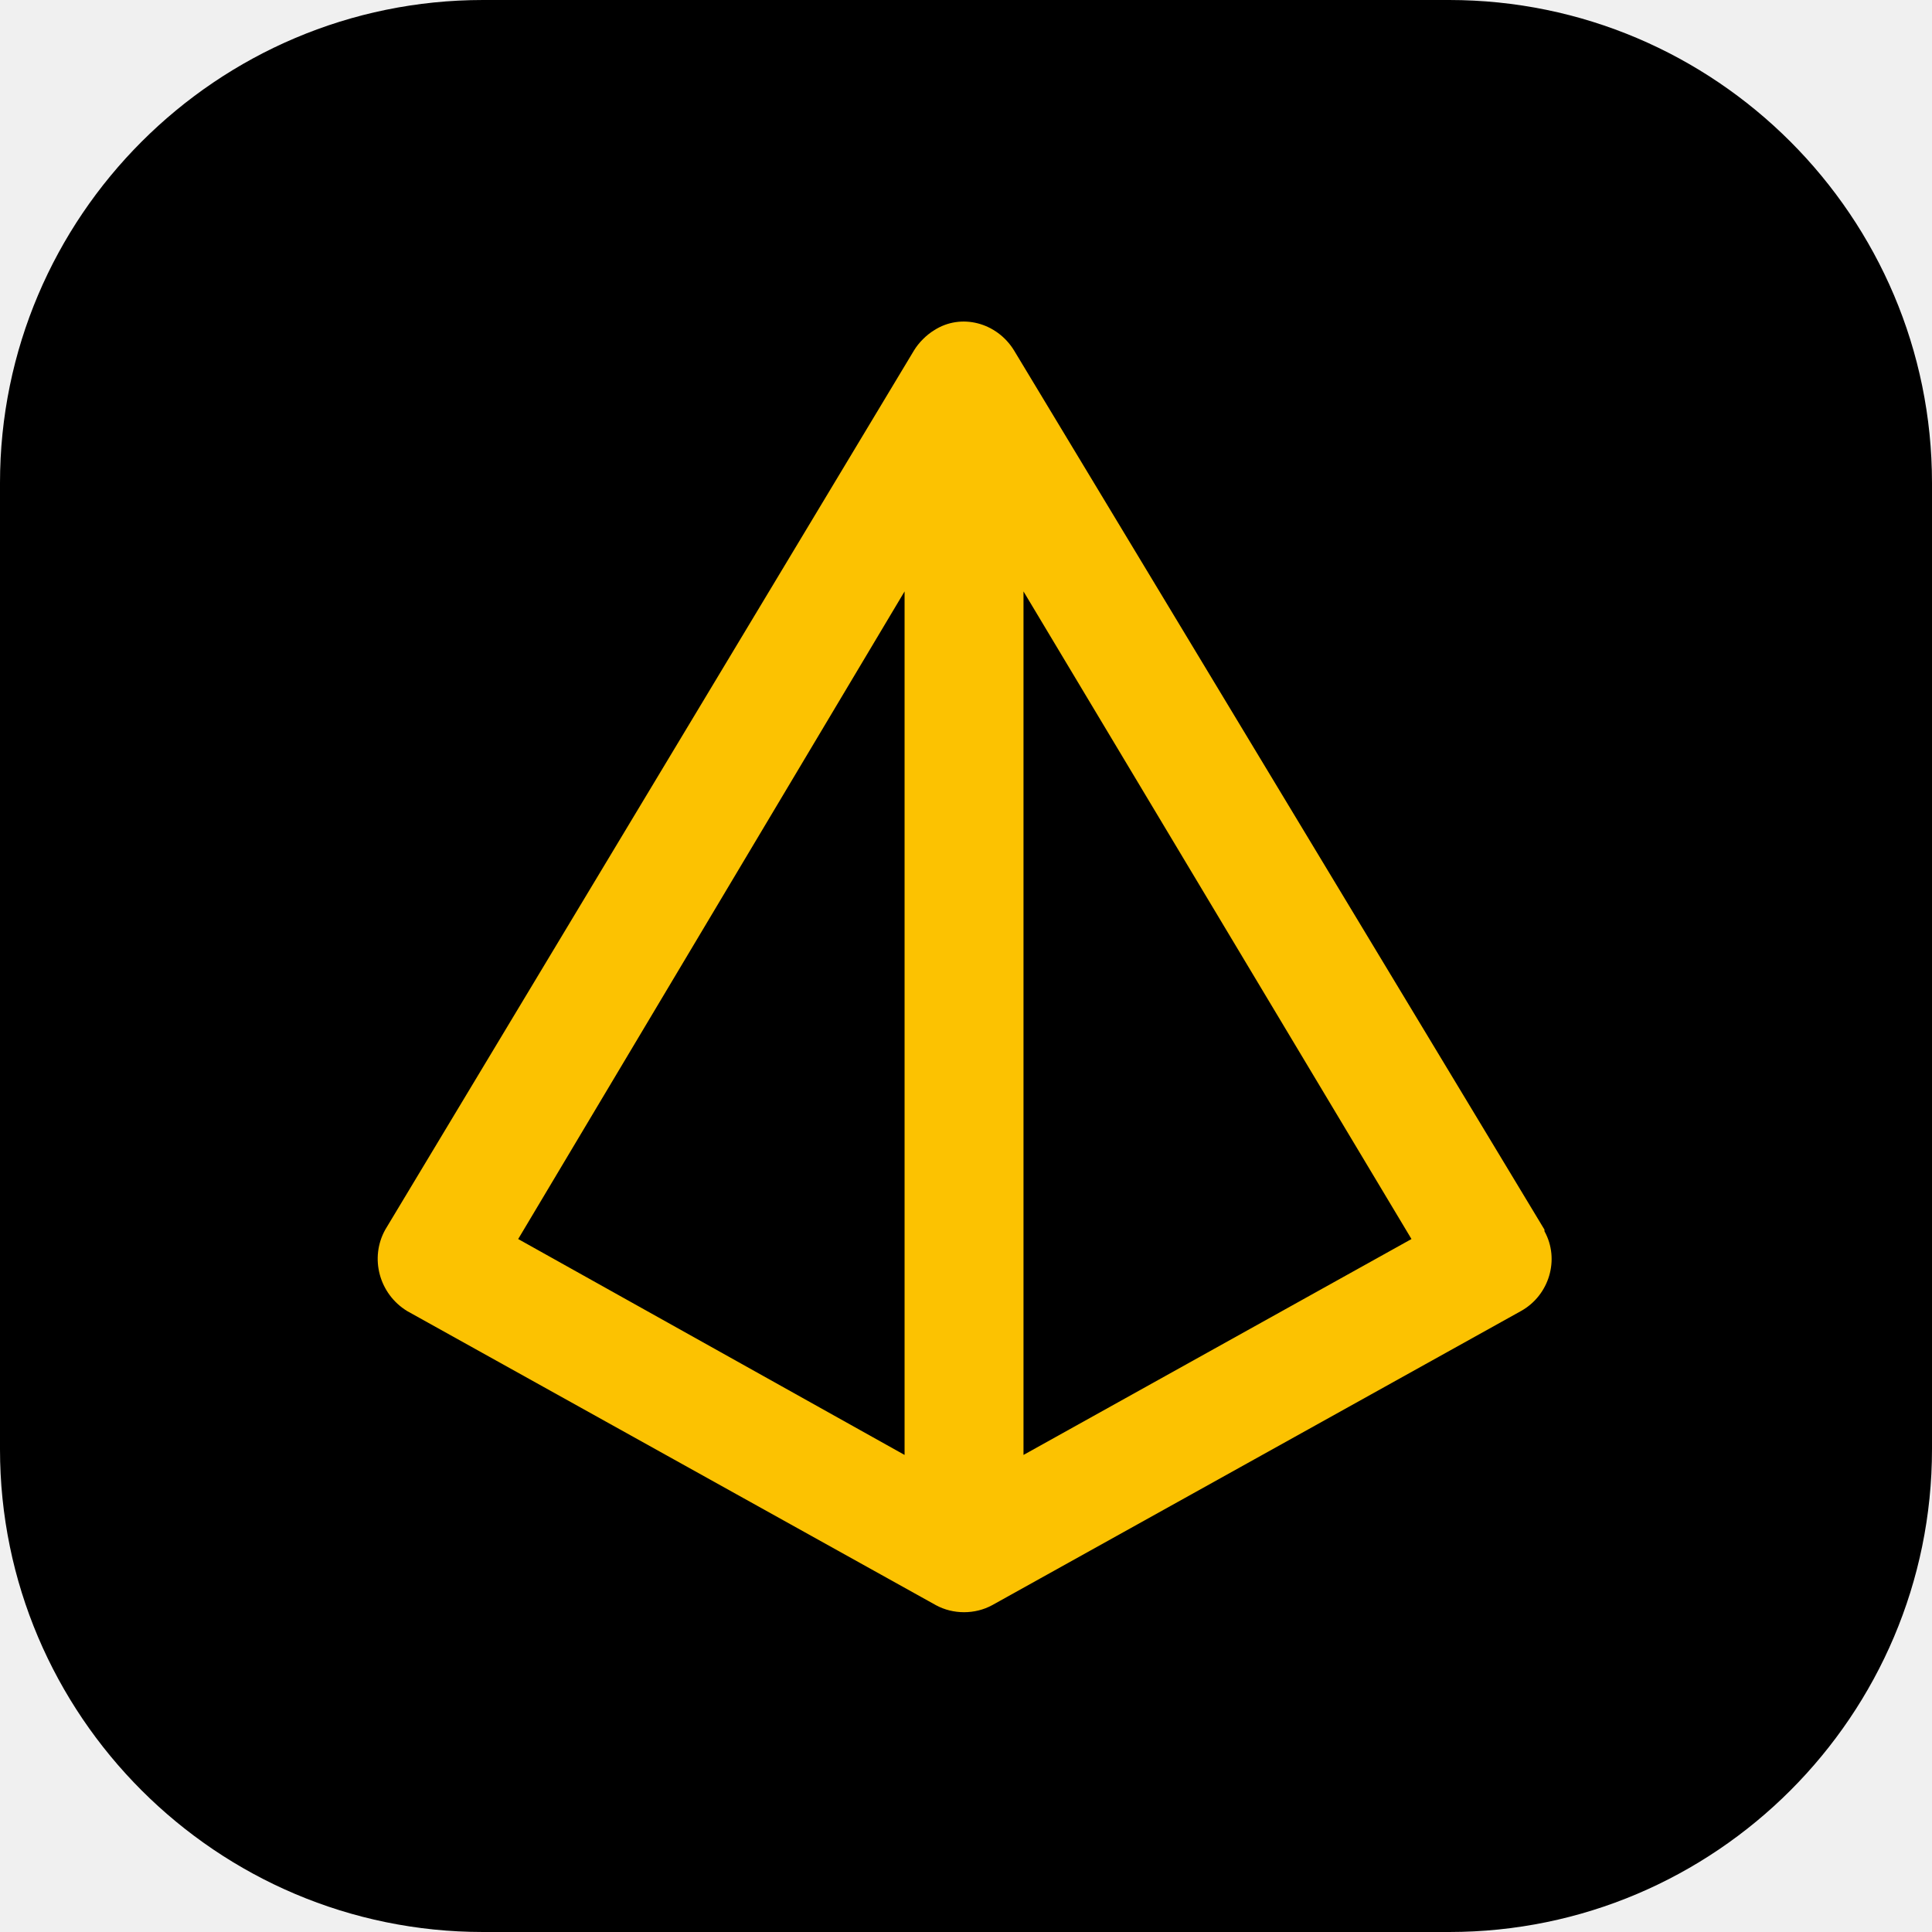
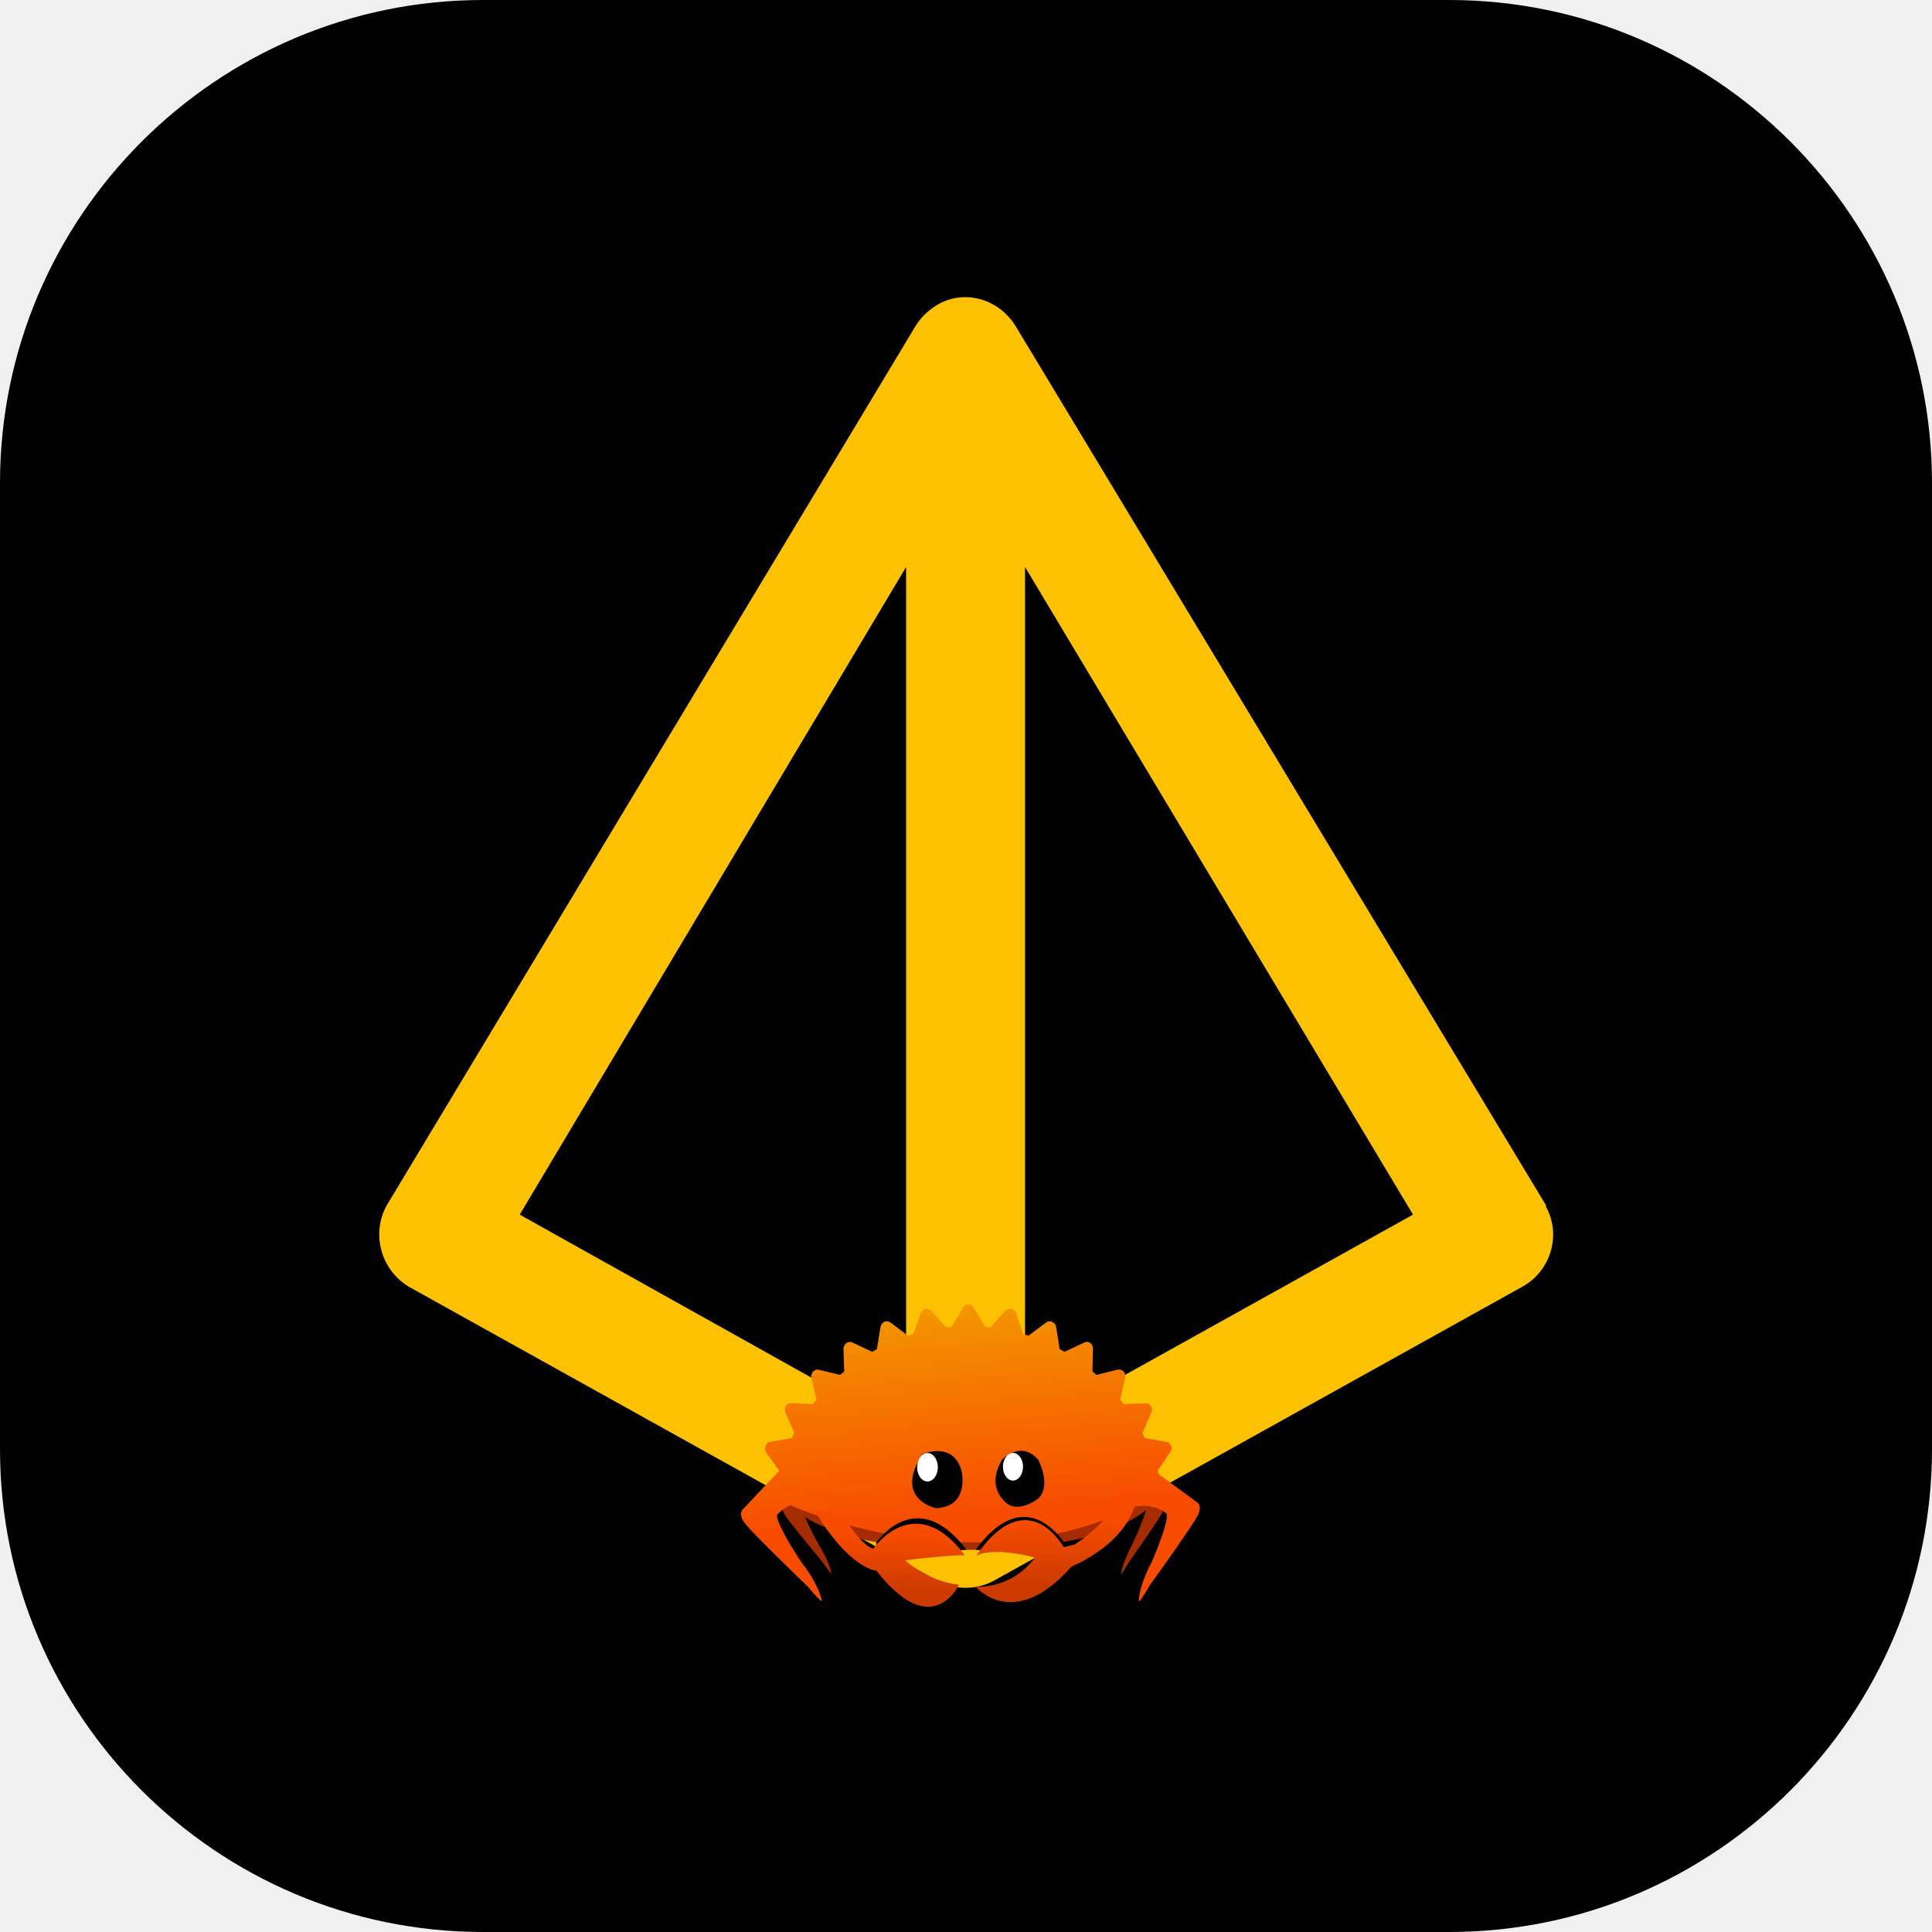
<svg xmlns="http://www.w3.org/2000/svg" width="2048px" height="2048px" viewBox="0 0 2048 2048" version="1.1">
+   <defs>
+     <linearGradient x1="0.004%" y1="49.99%" x2="99.985%" y2="49.99%" id="linearGradient-1">
+       <stop stop-color="#F74C00" offset="0%" />
+       <stop stop-color="#F74C00" offset="33%" />
+       <stop stop-color="#F49600" offset="100%" />
+     </linearGradient>
+     <linearGradient x1="0%" y1="50%" x2="100%" y2="50%" id="linearGradient-2">
+       <stop stop-color="#CC3A00" offset="0%" />
+       <stop stop-color="#CC3A00" offset="15%" />
+       <stop stop-color="#F74C00" offset="74%" />
+       <stop stop-color="#F74C00" offset="100%" />
+     </linearGradient>
+     <linearGradient x1="-0.003%" y1="50%" x2="99.997%" y2="50%" id="linearGradient-3">
+       <stop stop-color="#CC3A00" offset="0%" />
+       <stop stop-color="#CC3A00" offset="15%" />
+       <stop stop-color="#F74C00" offset="74%" />
+       <stop stop-color="#F74C00" offset="100%" />
+     </linearGradient>
+   </defs>
  <g id="Page-1" stroke="none" stroke-width="1" fill="none" fill-rule="evenodd">
-     <g id="mini-functions" transform="translate(-138, -133)" fill-rule="nonzero">
+     <g id="mini-functions" transform="translate(-138, -133)">
      <g id="Icon" transform="translate(138, 133)">
-         <path d="M512.049,0 C229.729,0 0,229.722 0,511.951 L0,1536.246 C0,1818.369 229.722,2048 512.049,2048 L1536.246,2048 C1818.369,2048 2048,1818.374 2048,1536.148 L2048,511.951 C2048,229.729 1818.374,0 1536.147,0 L512.049,0 Z" id="Path" fill="#000000" />
-         <g id="pyramid" transform="translate(400.3761, 340.8607)" fill="#FCC201">
-           <path d="M31.164,1048.883 L591.691,1360.663 C609.959,1370.638 633.149,1370.638 651.417,1360.663 L1211.943,1048.883 C1241.806,1032.3 1253.401,994.145 1236.818,964.282 L1236.818,962.598 L674.616,30.709 C656.348,0.846 618.26,-9.064 590.016,9.137 C581.724,14.125 573.433,22.417 568.445,30.709 L7.984,962.665 C-8.599,992.528 1.377,1030.617 31.174,1048.884 L31.164,1048.883 Z M684.573,286.058 L1095.851,972.567 L684.573,1201.431 L684.573,286.058 Z M558.515,286.058 L558.515,1201.431 L148.927,972.567 L558.515,286.058 Z" id="Shape" />
+         <path d="M512.049,0 C229.729,0 0,229.722 0,511.951 L0,1536.246 C0,1818.369 229.722,2048 512.049,2048 L1536.246,2048 C1818.369,2048 2048,1818.374 2048,1536.148 L2048,511.951 C2048,229.729 1818.374,0 1536.147,0 L512.049,0 Z" id="Path" fill="#000000" fill-rule="nonzero" />
+         <g id="Elements" transform="translate(402, 315)">
+           <g id="pyramid" fill="#FCC201" fill-rule="nonzero">
+             <path d="M31.164,1048.883 L591.691,1360.663 C609.959,1370.638 633.149,1370.638 651.417,1360.663 L1211.943,1048.883 C1241.806,1032.3 1253.401,994.145 1236.818,964.282 L1236.818,962.598 L674.616,30.709 C656.348,0.846 618.26,-9.064 590.016,9.137 C581.724,14.125 573.433,22.417 568.445,30.709 L7.984,962.665 C-8.599,992.528 1.377,1030.617 31.174,1048.884 L31.164,1048.883 Z M684.573,286.058 L1095.851,972.567 L684.573,1201.431 L684.573,286.058 Z M558.515,286.058 L558.515,1201.431 L148.927,972.567 L558.515,286.058 Z" id="Shape" />
+           </g>
+           <g id="ferris" transform="translate(366, 1048)">
+             <g id="Group" transform="translate(123.054, 157.8973)" fill="#A52B00" fill-rule="nonzero">
+               <path d="M136.51,0 C83.623,0 35.573,6.358 0,16.72 L0,105.229 C35.573,115.591 83.623,121.949 136.51,121.949 C197.039,121.949 251.229,113.62 287.629,100.493 L287.629,21.457 C251.229,8.329 197.039,0 136.51,0" id="Path" />
+             </g>
+             <g id="Group" transform="translate(418.447, 176.7846)" fill="#A52B00" fill-rule="nonzero">
+               <path d="M46.753,53.028 L40.553,40.185 C40.585,39.698 40.611,39.209 40.611,38.72 C40.611,24.161 25.471,10.743 0,0 L0,77.44 C11.885,72.427 21.526,66.833 28.422,60.809 C26.393,68.97 19.452,85.479 13.918,97.089 C4.823,113.694 1.529,128.149 1.952,128.864 C2.221,129.315 5.324,124.528 9.899,116.772 C20.547,101.6 40.724,72.635 44.757,65.256 C49.325,56.892 46.753,53.028 46.753,53.028" id="Path" />
+             </g>
+             <g id="Group" transform="translate(61.11453, 170.8922)" fill="#A52B00" fill-rule="nonzero">
+               <path d="M2.901,45.461 C2.901,48.265 3.465,51.027 4.554,53.736 L0.841,60.344 C0.841,60.344 -2.133,64.203 3.104,72.344 C7.724,79.522 30.863,107.619 43.076,122.333 C48.322,129.877 51.878,134.524 52.19,134.075 C52.68,133.362 48.928,119.2 38.51,103.042 C33.649,94.363 27.843,82.866 24.358,74.373 C34.087,80.531 46.816,86.116 61.94,90.923 L61.94,0 C25.496,11.581 2.901,27.671 2.901,45.461" id="Path" />
+             </g>
+             <g id="Group" transform="translate(256, 185.2356) scale(-1, 1) rotate(-84.99999) translate(-256, -185.2356) translate(91.27873, -57.33105)" fill="url(#linearGradient-1)" fill-rule="nonzero">
+               <path d="M326.428,231.532 L307.324,245.366 C307.324,247.343 307.324,249.319 307.324,251.295 L326.098,265.459 C328.075,266.776 329.063,269.082 328.733,271.387 C328.404,273.693 326.757,275.669 324.781,276.657 L303.042,286.539 C302.712,288.515 302.383,290.491 301.724,292.138 L317.534,309.595 C318.852,311.242 319.511,313.877 318.852,315.854 C317.864,318.159 316.217,319.806 313.911,320.465 L290.525,326.394 C289.867,328.041 288.878,329.688 288.22,331.664 L299.748,351.427 C301.065,353.403 301.065,356.038 299.748,358.014 C298.76,359.99 296.454,361.308 294.148,361.637 L270.104,362.955 C269.116,364.272 267.798,365.919 266.81,367.566 L274.056,389.305 C275.044,391.611 274.386,393.917 272.739,395.893 C271.421,397.54 268.786,398.528 266.481,398.199 L242.765,394.905 C241.448,396.222 240.13,397.54 238.483,398.857 L241.448,421.914 C241.777,424.22 240.789,426.525 238.813,427.843 C236.836,429.16 234.201,429.819 231.896,428.831 L209.498,421.255 C207.851,422.573 206.204,423.561 204.557,424.549 L202.581,447.276 C202.581,449.911 200.934,451.887 198.958,452.876 C196.652,453.864 194.017,453.864 192.041,452.876 L171.619,441.018 C171.29,441.347 170.96,441.347 170.631,441.347 L133.741,482.849 C133.741,482.849 129.788,488.778 118.26,481.532 C108.378,474.944 67.865,440.03 46.455,421.584 C35.915,414.009 29.327,408.739 29.657,408.08 C30.645,407.092 49.09,410.386 71.488,425.208 C91.58,436.407 122.212,450.57 125.177,446.617 C125.177,446.617 130.447,441.677 133.741,432.125 C133.741,432.125 133.741,432.125 133.741,432.125 C134.07,432.454 134.07,432.454 133.741,432.125 C133.741,432.125 29.986,250.636 100.473,67.831 C102.449,47.409 90.592,36.21 90.592,36.21 C87.627,32.258 58.642,45.762 39.538,56.302 C18.128,70.466 0.671,73.76 0.012,72.771 C-0.317,72.113 5.941,67.172 16.152,59.926 C36.244,42.468 74.782,9.86 84.334,3.602 C95.203,-3.645 99.156,2.284 99.156,2.284 L132.423,40.163 C133.741,40.492 135.058,40.822 136.705,40.822 L154.821,25.999 C156.468,24.353 159.103,24.023 161.408,24.682 C163.714,25.341 165.361,26.988 166.02,29.293 L171.949,51.691 C173.595,52.35 175.572,53.009 177.219,53.667 L198.299,42.468 C200.275,41.151 202.91,41.151 205.216,42.468 C207.192,43.457 208.51,45.433 208.51,47.739 L209.827,70.795 C211.474,71.783 213.121,73.101 214.768,74.089 L237.495,66.843 C239.801,66.184 242.436,66.513 244.083,67.831 C246.059,69.478 247.047,71.783 246.718,74.089 L243.095,96.816 C244.412,98.134 245.73,99.451 247.377,100.769 L271.092,98.134 C273.398,97.804 275.703,98.792 277.35,100.439 C278.997,102.416 279.326,104.721 278.338,107.027 L270.433,128.437 C271.421,130.083 272.739,131.73 273.727,133.377 L297.442,135.024 C300.077,135.024 302.054,136.671 303.042,138.647 C304.359,140.624 304.359,143.259 303.042,145.235 L290.855,164.998 C291.513,166.645 292.172,168.291 292.831,170.268 L315.888,176.197 C318.193,176.855 320.169,178.502 320.828,180.808 C321.487,183.114 320.828,185.419 319.181,187.396 L303.042,204.523 C303.371,206.17 304.03,208.146 304.359,210.123 L325.44,220.333 C327.745,221.322 329.063,223.298 329.392,225.604 C329.721,227.909 328.404,230.215 326.428,231.532 Z" id="Shape" />
+             </g>
+             <g id="Group" transform="translate(160.8262, 246.4483)" fill="#000000">
+               <path d="M34.606,39.478 C33.881,38.859 33.5,38.491 33.5,38.491 L95.68,33.398 C44.959,-33.514 4.325,19.789 0,25.748 L0,39.478 L34.606,39.478 Z" id="Path" />
+             </g>
+             <g id="Group" transform="translate(266.2501, 245.0119)" fill="#000000">
+               <path d="M58.649,40.194 C59.374,39.574 59.755,39.206 59.755,39.206 L0,34.834 C50.744,-34.824 88.931,20.503 93.256,26.463 L93.256,40.194 L58.649,40.194 Z" id="Path" />
+             </g>
+             <g id="Group" transform="translate(352.0947, 277.0564) scale(-1, 1) rotate(-90) translate(-352.0947, -277.0564) translate(293.8134, 191.2665)" fill="url(#linearGradient-2)" fill-rule="nonzero">
+               <path d="M116.563,17.484 C116.563,17.484 89.52,24.245 61.079,66.557 L58.282,78.33 C58.282,78.33 128.219,116.679 49.423,170.997 C49.423,170.997 59.214,154.095 47.208,108.753 C47.208,108.753 15.27,129.617 16.319,171.58 C16.319,171.58 -32.054,131.366 37.767,70.054 C37.767,70.054 62.828,5.245 116.563,0 L116.563,17.484 Z" id="Path" />
+             </g>
+             <g id="Group" transform="translate(287.2554, 174.8765)" fill="#000000">
+               <path d="M7.227,9.231 C7.227,9.231 26.196,-11.539 45.166,9.231 C45.166,9.231 60.072,36.928 45.166,50.774 C45.166,50.774 20.776,70.161 7.227,50.774 C7.227,50.774 -9.033,35.541 7.227,9.231" id="Path" />
+             </g>
+             <g id="Group" transform="translate(295.1504, 177.1676)" fill="#FFFFFF" fill-rule="nonzero">
+               <path d="M21.294,14.646 C21.294,22.734 16.526,29.29 10.646,29.29 C4.767,29.29 0,22.734 0,14.646 C0,6.558 4.767,0 10.646,0 C16.526,0 21.294,6.558 21.294,14.646" id="Path" />
+             </g>
+             <g id="Group" transform="translate(198.9316, 175.2184)" fill="#000000">
+               <path d="M10.884,3.218 C10.884,3.218 43.424,-11.19 52.306,20.968 C52.306,20.968 61.609,58.45 25.583,60.566 C25.583,60.566 -20.355,51.718 10.884,3.218" id="Path" />
+             </g>
+             <g id="Group" transform="translate(204.198, 177.2392)" fill="#FFFFFF" fill-rule="nonzero">
+               <path d="M21.961,15.105 C21.961,23.445 17.045,30.21 10.98,30.21 C4.917,30.21 0,23.445 0,15.105 C0,6.763 4.917,0 10.98,0 C17.045,0 21.961,6.763 21.961,15.105" id="Path" />
+             </g>
+             <g id="Group" transform="translate(174.4213, 288.0687) scale(-1, 1) rotate(-90) translate(-174.4213, -288.0687) translate(122.2887, 207.7845)" fill="url(#linearGradient-3)" fill-rule="nonzero">
+               <path d="M38.262,93.734 C-37.956,34.303 23.248,6.152 23.248,6.152 C27.001,39.517 49.21,63.185 49.21,63.185 C54.319,23.147 54.736,-8.95488304e-15 54.736,-8.95488304e-15 C125.428,53.592 61.409,97.071 61.409,97.071 C65.371,107.915 80.49,119.071 94.461,127.308 L104.262,160.569 C39.201,122.303 38.262,93.734 38.262,93.734 Z" id="Path" />
+             </g>
+           </g>
        </g>
      </g>
    </g>
  </g>
</svg>
